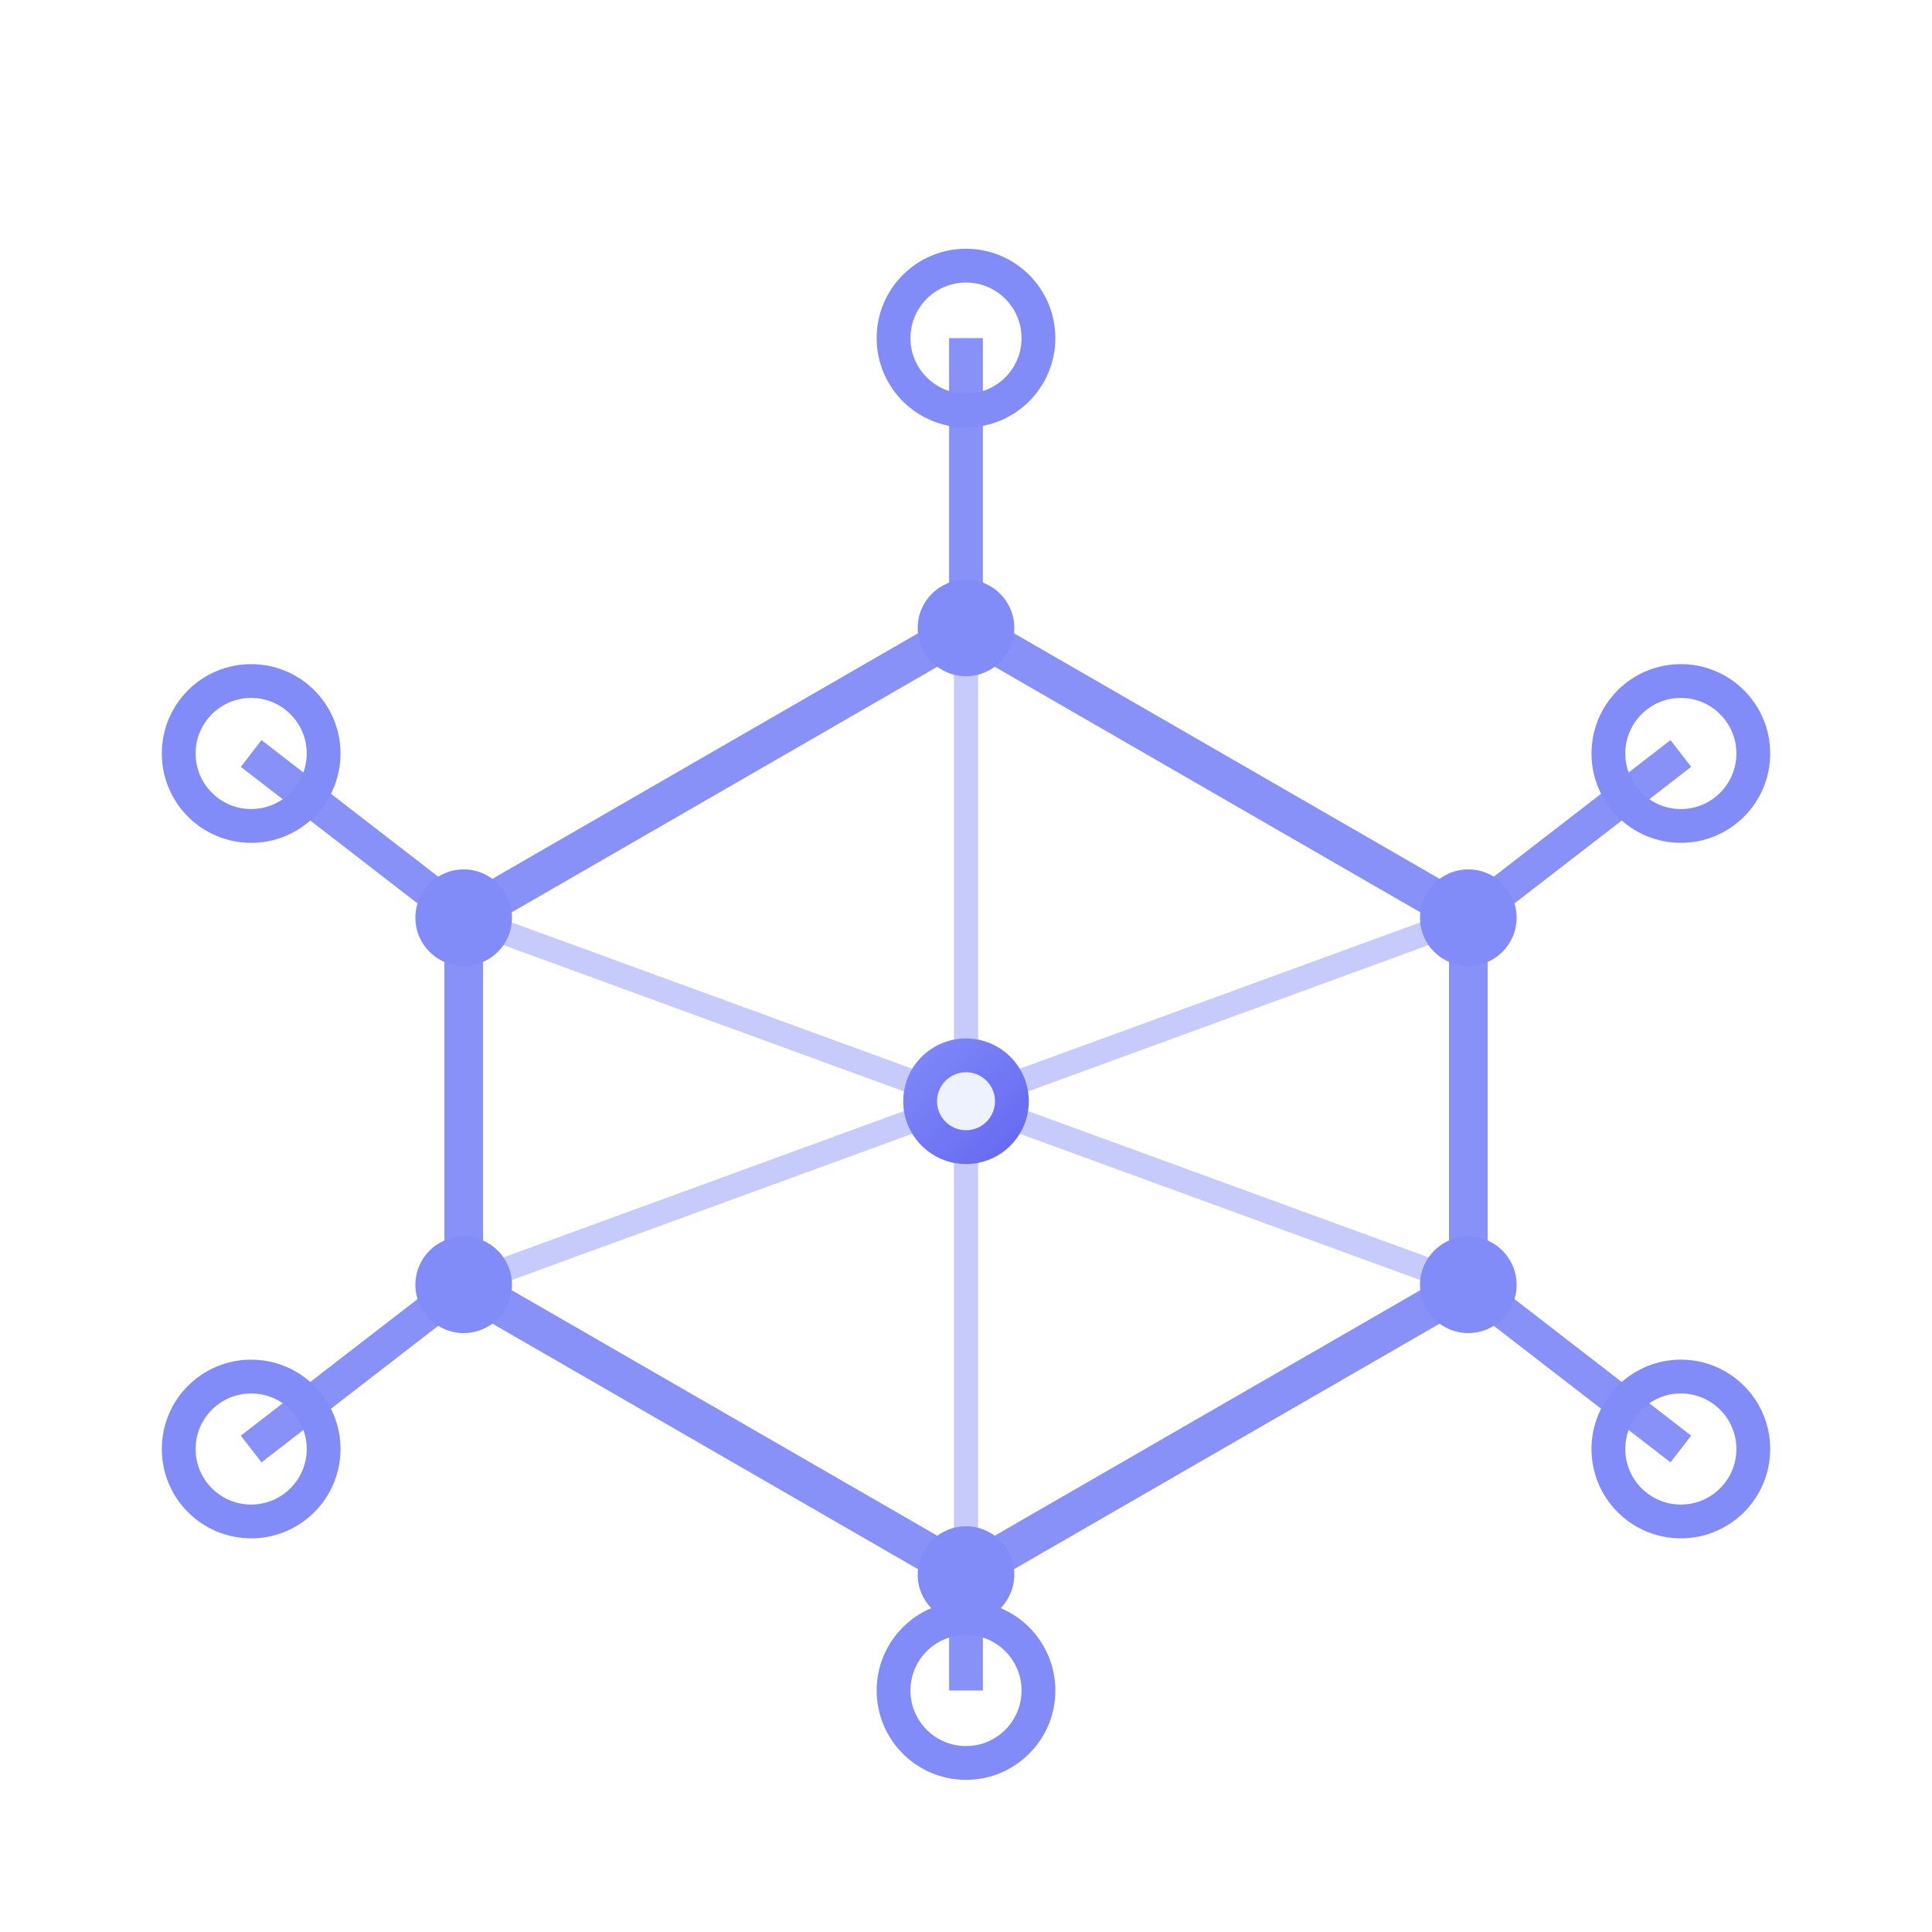
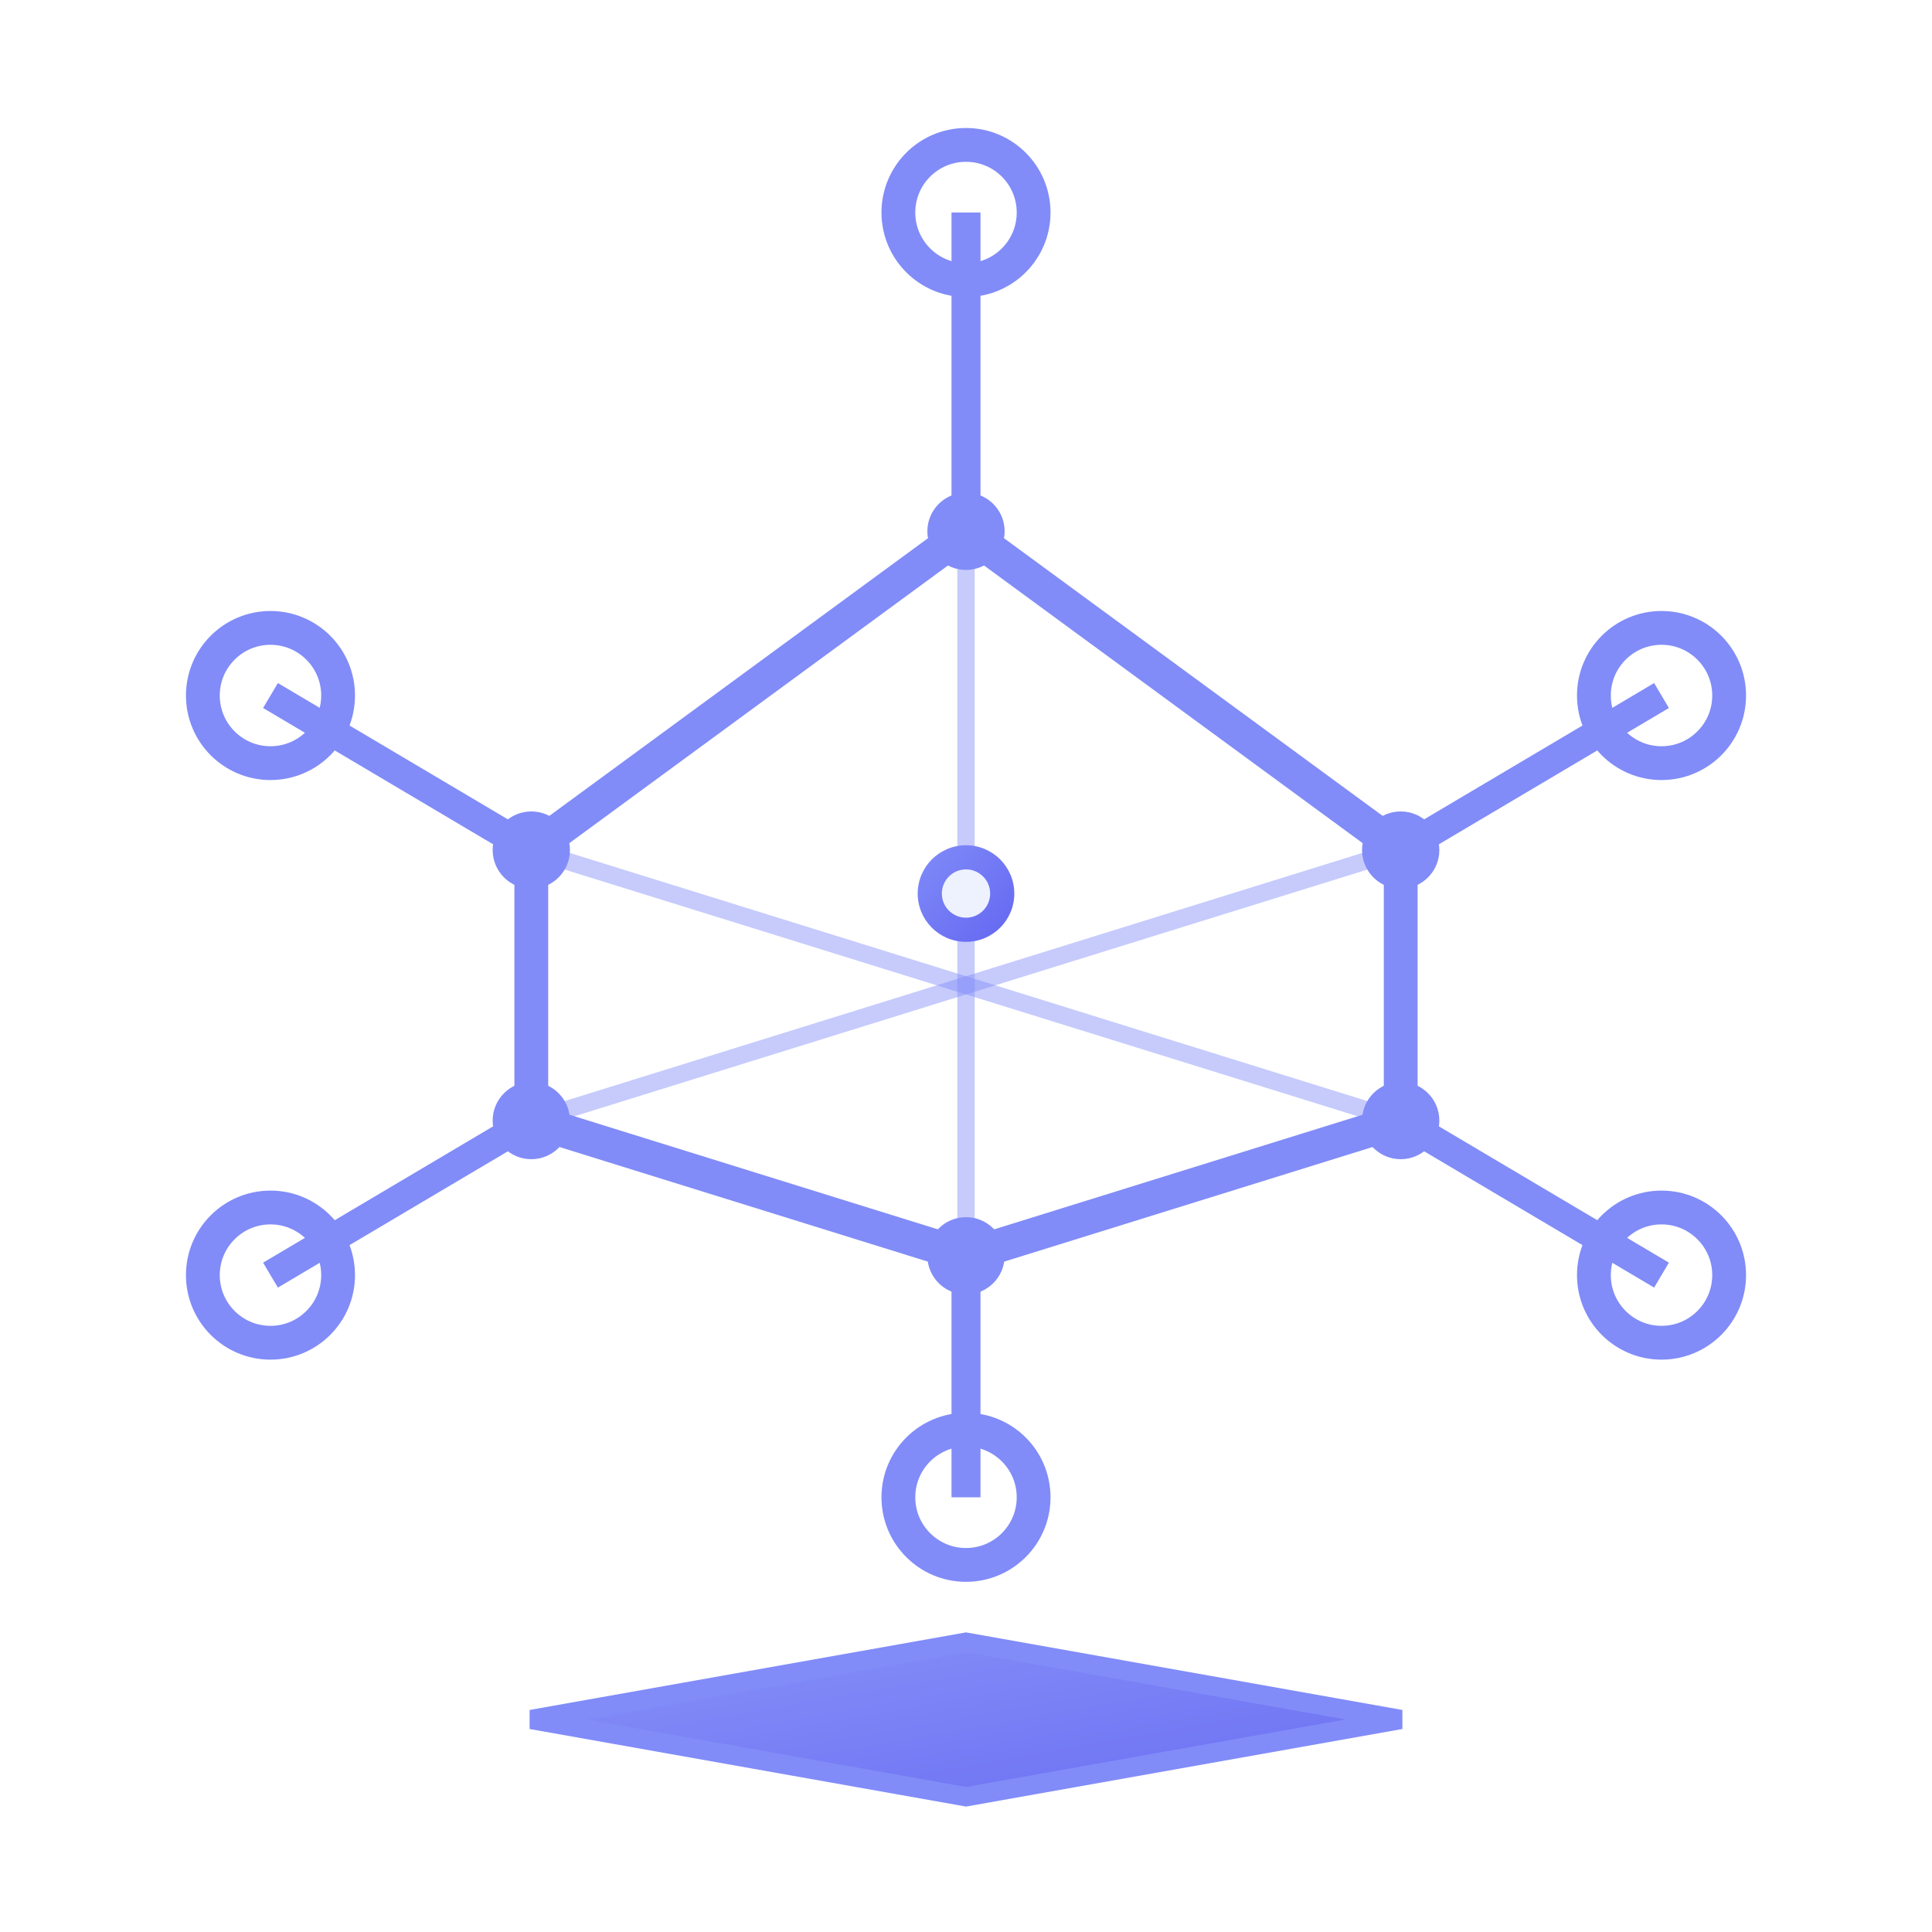
<svg xmlns="http://www.w3.org/2000/svg" viewBox="0 0 200 200" fill="none">
  <defs>
    <linearGradient id="grad" x1="0" y1="0" x2="1" y2="1">
      <stop offset="0%" stop-color="#818cf8" />
      <stop offset="100%" stop-color="#6366f1" />
    </linearGradient>
+     <linearGradient id="base-grad" x1="0" y1="0" x2="1" y2="1">
+       <stop offset="0%" stop-color="#818cf8" />
+       <stop offset="100%" stop-color="#6366f1" />
+     </linearGradient>
  </defs>
-   <line x1="100" y1="65" x2="100" y2="35" stroke="#818cf8" stroke-width="3.5" stroke-opacity="0.95" />
-   <line x1="152" y1="95" x2="174" y2="78" stroke="#818cf8" stroke-width="3.5" stroke-opacity="0.95" />
-   <line x1="152" y1="133" x2="174" y2="150" stroke="#818cf8" stroke-width="3.5" stroke-opacity="0.95" />
-   <line x1="100" y1="163" x2="100" y2="175" stroke="#818cf8" stroke-width="3.5" stroke-opacity="0.95" />
-   <line x1="48" y1="133" x2="26" y2="150" stroke="#818cf8" stroke-width="3.5" stroke-opacity="0.95" />
-   <line x1="48" y1="95" x2="26" y2="78" stroke="#818cf8" stroke-width="3.5" stroke-opacity="0.95" />
-   <polygon points="100,65 152,95 152,133 100,163 48,133 48,95" fill="none" stroke="#818cf8" stroke-width="4" stroke-opacity="0.95" />
-   <line x1="100" y1="65" x2="100" y2="163" stroke="#818cf8" stroke-width="2.5" stroke-opacity="0.45" />
-   <line x1="48" y1="95" x2="152" y2="133" stroke="#818cf8" stroke-width="2.5" stroke-opacity="0.45" />
-   <line x1="152" y1="95" x2="48" y2="133" stroke="#818cf8" stroke-width="2.5" stroke-opacity="0.45" />
-   <circle cx="100" cy="114" r="6.5" fill="url(#grad)" />
-   <circle cx="100" cy="114" r="3" fill="#eef2ff" />
-   <circle cx="100" cy="35" r="7.5" fill="none" stroke="#818cf8" stroke-width="3.5" />
-   <circle cx="174" cy="78" r="7.5" fill="none" stroke="#818cf8" stroke-width="3.5" />
-   <circle cx="174" cy="150" r="7.5" fill="none" stroke="#818cf8" stroke-width="3.5" />
-   <circle cx="100" cy="175" r="7.5" fill="none" stroke="#818cf8" stroke-width="3.5" />
-   <circle cx="26" cy="150" r="7.5" fill="none" stroke="#818cf8" stroke-width="3.5" />
-   <circle cx="26" cy="78" r="7.5" fill="none" stroke="#818cf8" stroke-width="3.5" />
-   <circle cx="100" cy="65" r="5" fill="#818cf8" />
-   <circle cx="152" cy="95" r="5" fill="#818cf8" />
-   <circle cx="152" cy="133" r="5" fill="#818cf8" />
-   <circle cx="100" cy="163" r="5" fill="#818cf8" />
-   <circle cx="48" cy="133" r="5" fill="#818cf8" />
-   <circle cx="48" cy="95" r="5" fill="#818cf8" />
+   <circle cx="100" cy="22" r="7" fill="none" stroke="#818cf8" stroke-width="3.5" />
+   <circle cx="28" cy="72" r="7" fill="none" stroke="#818cf8" stroke-width="3.5" />
+   <circle cx="172" cy="72" r="7" fill="none" stroke="#818cf8" stroke-width="3.5" />
+   <circle cx="28" cy="132" r="7" fill="none" stroke="#818cf8" stroke-width="3.5" />
+   <circle cx="172" cy="132" r="7" fill="none" stroke="#818cf8" stroke-width="3.5" />
+   <circle cx="100" cy="155" r="7" fill="none" stroke="#818cf8" stroke-width="3.5" />
+   <line x1="100" y1="22" x2="100" y2="55" stroke="#818cf8" stroke-width="3" />
+   <line x1="28" y1="72" x2="55" y2="88" stroke="#818cf8" stroke-width="3" />
+   <line x1="172" y1="72" x2="145" y2="88" stroke="#818cf8" stroke-width="3" />
+   <line x1="28" y1="132" x2="55" y2="116" stroke="#818cf8" stroke-width="3" />
+   <line x1="172" y1="132" x2="145" y2="116" stroke="#818cf8" stroke-width="3" />
+   <line x1="100" y1="155" x2="100" y2="130" stroke="#818cf8" stroke-width="3" />
+   <polygon points="100,55 145,88 145,116 100,130 55,116 55,88" fill="none" stroke="#818cf8" stroke-width="3.5" />
+   <line x1="100" y1="55" x2="100" y2="130" stroke="#818cf8" stroke-width="1.8" stroke-opacity="0.45" />
+   <line x1="55" y1="88" x2="145" y2="116" stroke="#818cf8" stroke-width="1.8" stroke-opacity="0.45" />
+   <line x1="145" y1="88" x2="55" y2="116" stroke="#818cf8" stroke-width="1.8" stroke-opacity="0.45" />
+   <circle cx="100" cy="92.5" r="5" fill="url(#grad)" />
+   <circle cx="100" cy="92.5" r="2.5" fill="#eef2ff" />
+   <circle cx="100" cy="55" r="4" fill="#818cf8" />
+   <circle cx="145" cy="88" r="4" fill="#818cf8" />
+   <circle cx="145" cy="116" r="4" fill="#818cf8" />
+   <circle cx="100" cy="130" r="4" fill="#818cf8" />
+   <circle cx="55" cy="116" r="4" fill="#818cf8" />
+   <circle cx="55" cy="88" r="4" fill="#818cf8" />
+   <polygon points="100,170 145,178 100,186 55,178" fill="url(#base-grad)" fill-opacity="0.95" stroke="#818cf8" stroke-width="2" />
</svg>
